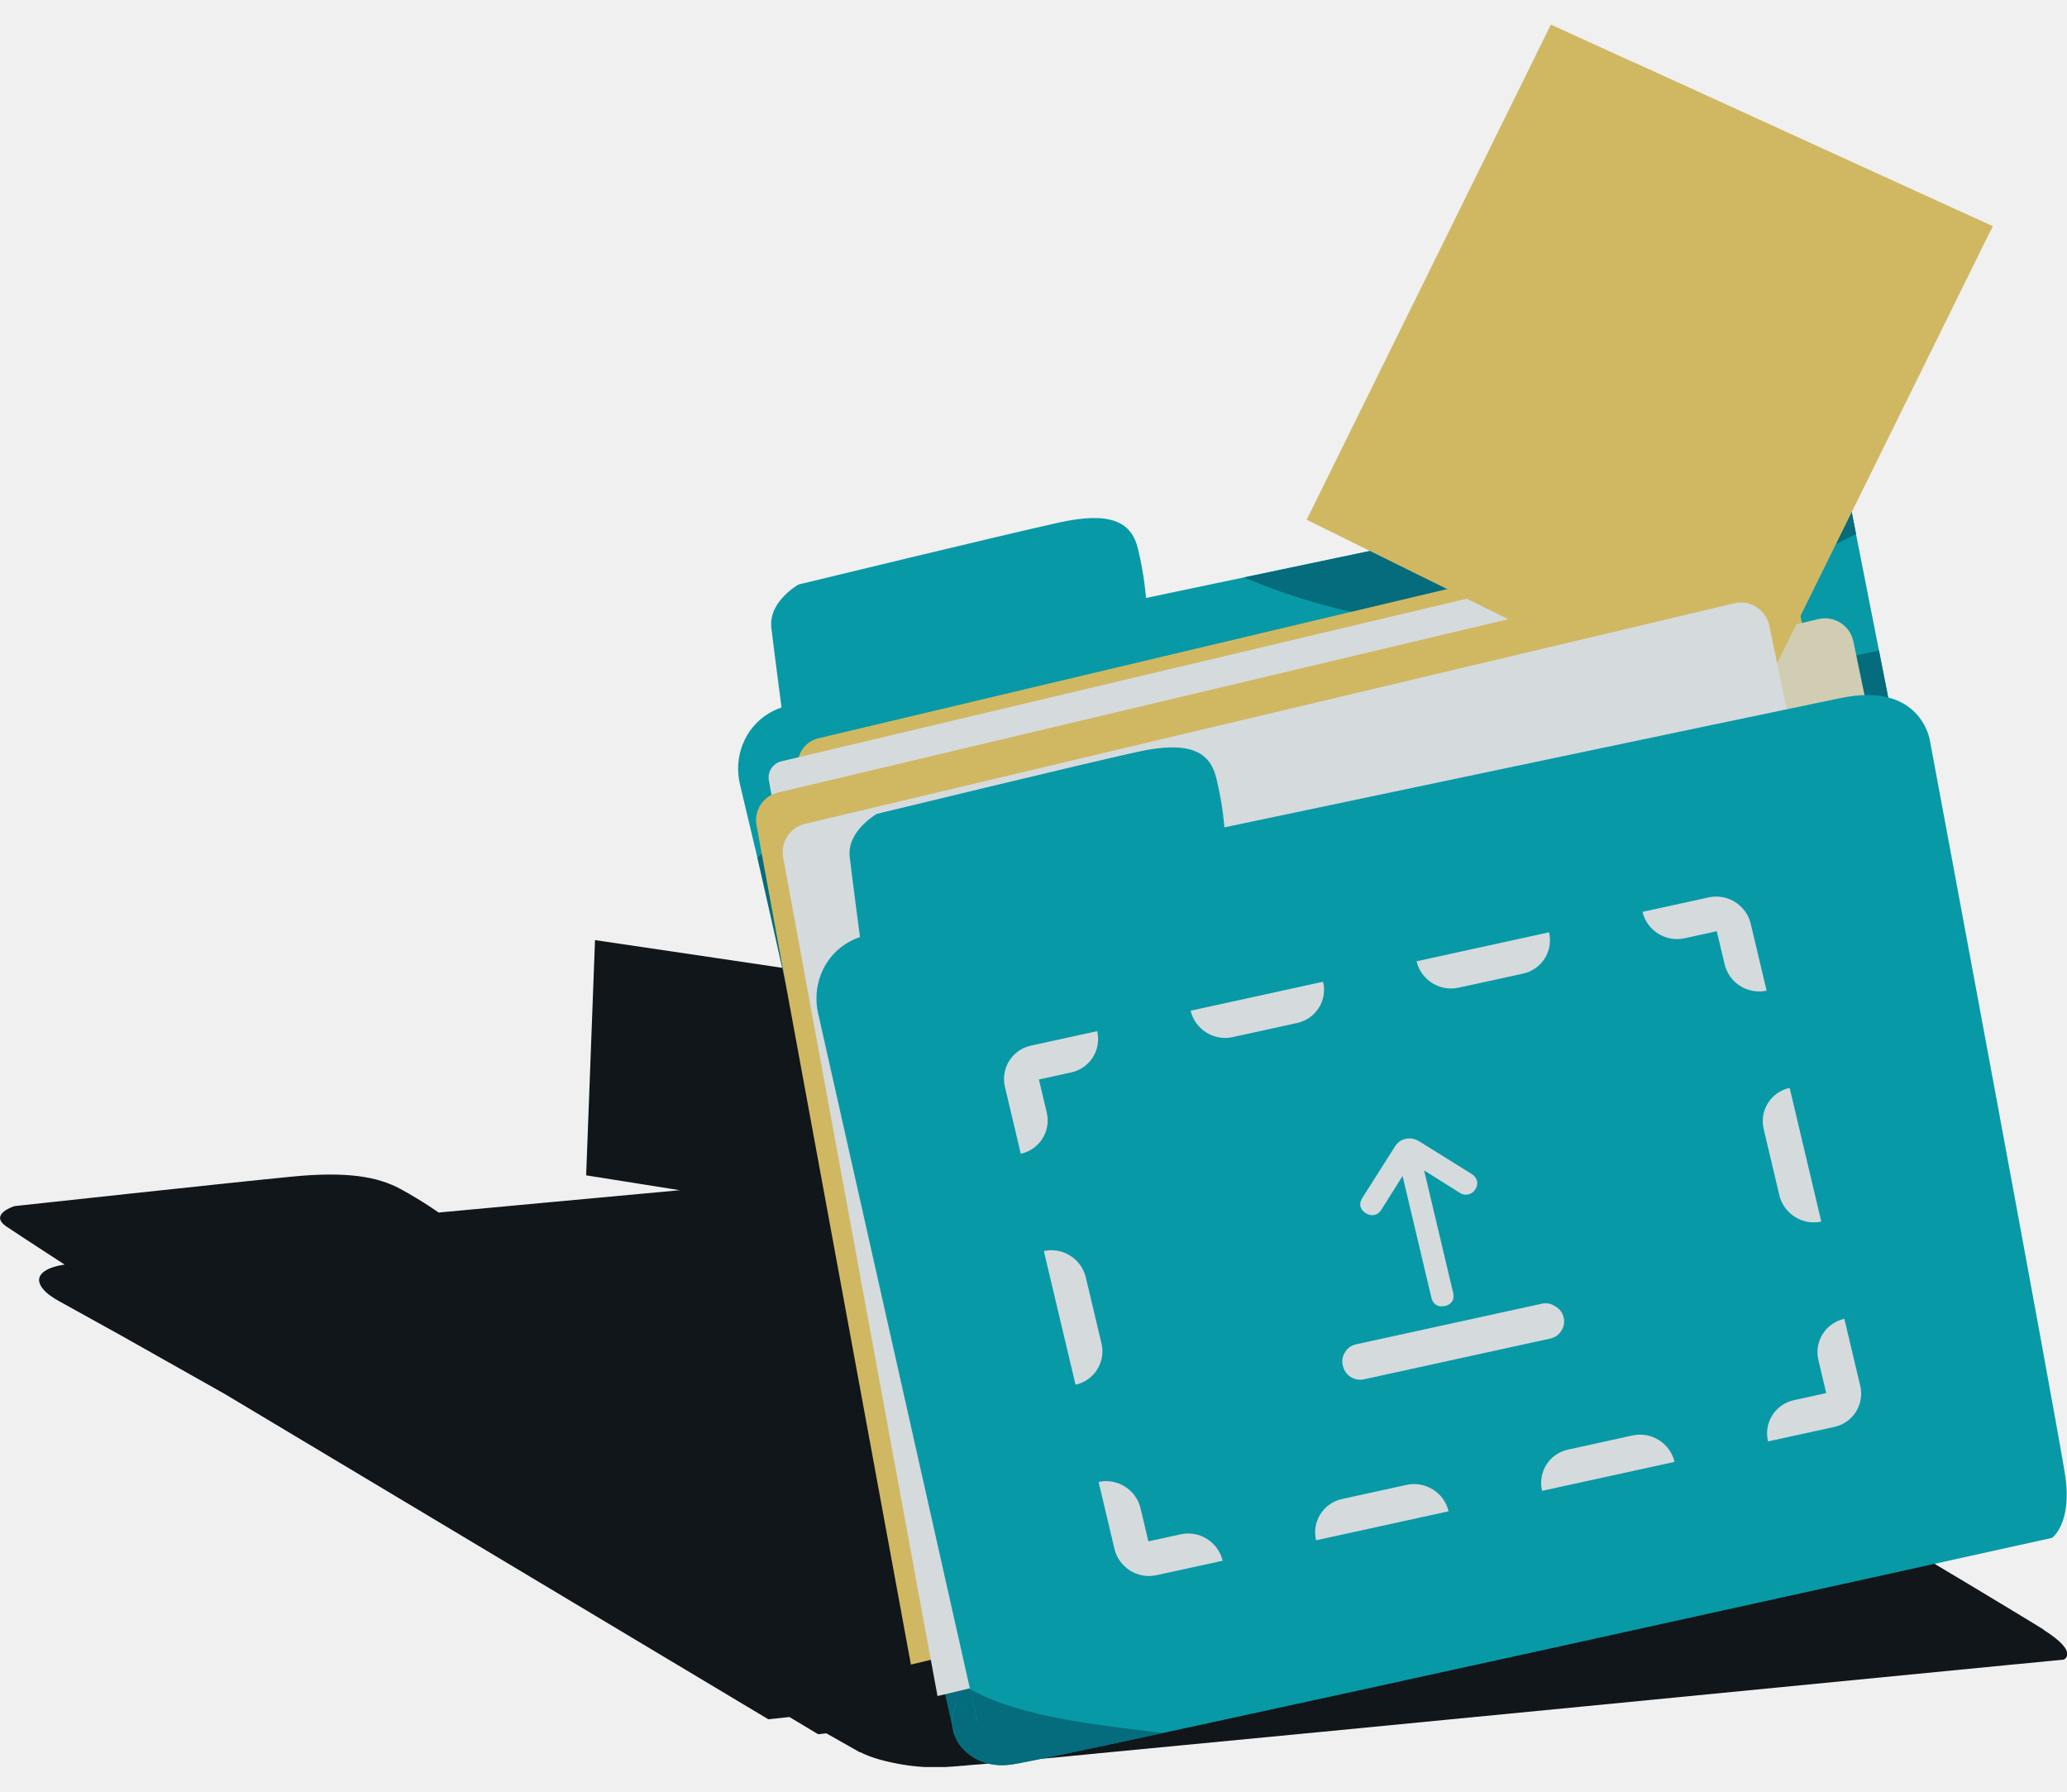
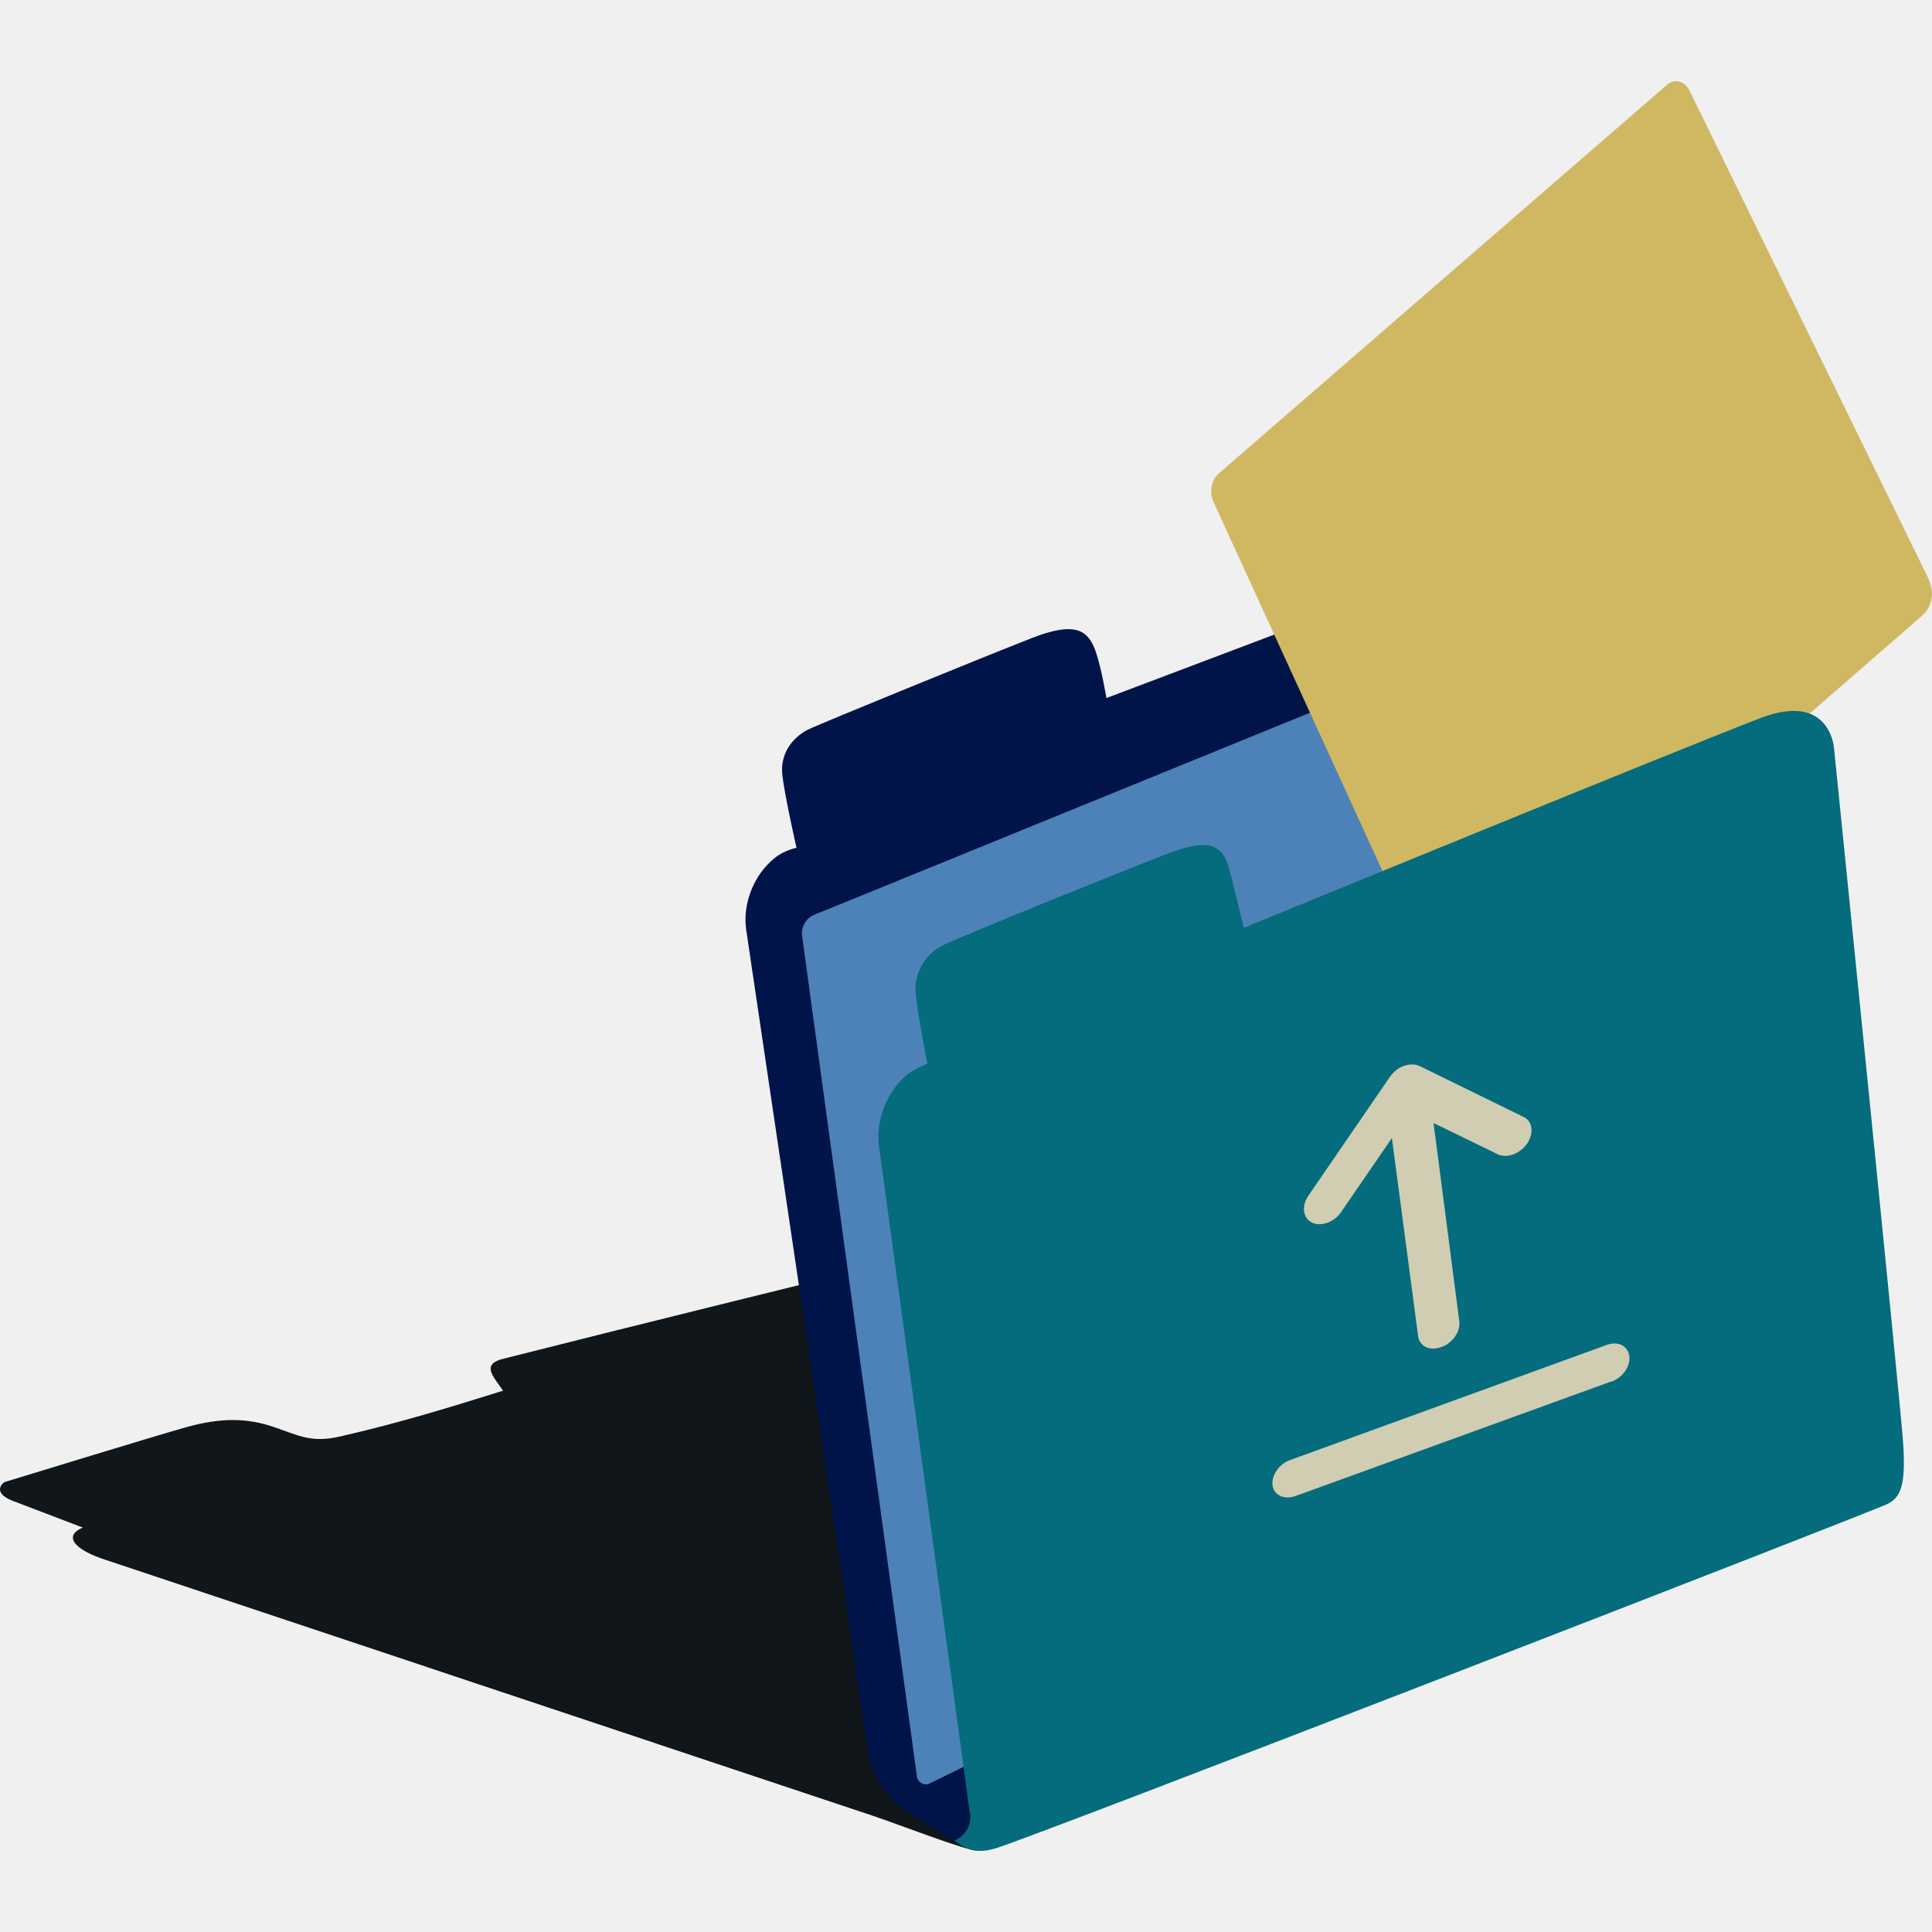
- <svg xmlns="http://www.w3.org/2000/svg" width="45" height="39" viewBox="0 0 45 39" fill="none">
-   <g clip-path="url(#clip0_4038_89571)">
-     <path d="M44.488 35.469C44.39 35.407 44.118 35.242 43.718 35C43.669 34.971 43.614 34.939 43.563 34.907C43.348 34.776 43.1 34.627 42.828 34.464C42.76 34.423 42.689 34.382 42.618 34.339C42.477 34.254 42.327 34.164 42.175 34.074C41.715 33.797 41.206 33.494 40.669 33.174C40.4 33.013 40.125 32.847 39.847 32.681C37.795 31.455 35.489 30.08 33.873 29.113C33.578 28.939 33.306 28.776 33.064 28.63C32.272 28.158 31.782 27.864 31.782 27.864C31.782 27.864 31.235 27.52 30.162 27.424C30.116 27.398 30.07 27.369 30.024 27.343C29.8 27.211 29.585 27.086 29.381 26.964C29.381 26.964 29.381 26.964 29.378 26.964C29.365 26.955 29.349 26.946 29.335 26.938C27.966 26.134 27.029 25.583 26.888 25.502L26.994 22.711L27 22.548L15.592 20.853L12.954 20.463L12.761 25.583L14.8 25.907C13.711 26.009 12.69 26.102 11.843 26.18C10.466 26.308 9.549 26.393 9.549 26.393C9.549 26.393 9.228 26.16 8.719 25.88C8.207 25.604 7.529 25.496 6.348 25.612C5.164 25.726 0.316 26.253 0.316 26.253C0.316 26.253 -0.259 26.431 0.147 26.702C0.553 26.973 1.407 27.526 1.407 27.526C1.407 27.526 1.285 27.541 1.151 27.584C0.702 27.733 0.768 28.036 1.279 28.318L2.651 29.078L4.908 30.351L16.727 37.423L17.187 37.374L17.813 37.749L17.99 37.729L18.716 38.14H18.73C18.847 38.201 18.989 38.253 19.152 38.3C19.296 38.341 19.46 38.376 19.637 38.407C19.93 38.457 20.265 38.483 20.622 38.46C20.641 38.46 20.665 38.457 20.693 38.454C20.701 38.454 20.709 38.454 20.717 38.454C20.739 38.454 20.763 38.451 20.791 38.448C20.802 38.448 20.815 38.448 20.829 38.445C20.856 38.445 20.883 38.44 20.916 38.437C20.932 38.437 20.948 38.437 20.965 38.434C20.997 38.434 21.033 38.428 21.068 38.425C21.087 38.425 21.109 38.422 21.131 38.419C21.166 38.416 21.204 38.413 21.245 38.41C21.27 38.41 21.294 38.407 21.319 38.405C21.362 38.402 21.411 38.396 21.457 38.393C21.479 38.393 21.501 38.39 21.526 38.387C21.585 38.381 21.648 38.376 21.713 38.37C21.727 38.37 21.741 38.37 21.757 38.367C21.923 38.352 22.103 38.335 22.299 38.317C22.32 38.317 22.345 38.311 22.369 38.311C22.44 38.306 22.514 38.297 22.59 38.291C22.631 38.288 22.672 38.282 22.715 38.279C22.775 38.274 22.837 38.268 22.9 38.262C22.952 38.256 23.006 38.253 23.061 38.247C23.121 38.242 23.18 38.236 23.24 38.23C23.289 38.224 23.338 38.221 23.387 38.215C23.455 38.209 23.526 38.204 23.597 38.195C23.657 38.189 23.72 38.183 23.779 38.177C23.815 38.175 23.85 38.172 23.888 38.166C29.354 37.647 40.024 36.602 43.672 36.246C43.808 36.232 43.928 36.22 44.045 36.211C44.238 36.194 44.404 36.176 44.535 36.162C44.788 36.136 44.929 36.124 44.929 36.124C44.929 36.124 45.278 35.975 44.496 35.48L44.488 35.469Z" fill="#101619" />
-   </g>
-   <path d="M17.013 15.401C17.013 15.401 16.895 15.433 16.74 15.526C16.213 15.842 15.966 16.473 16.109 17.071L20.849 37.023C20.849 37.023 21.301 38.206 21.433 38.183C22.528 37.981 44.072 33.252 44.072 33.252C44.072 33.252 44.513 32.941 44.358 31.898C44.204 30.856 40.306 11.115 40.306 11.115C40.306 11.115 40.111 9.843 38.378 10.2C36.645 10.556 24.949 13.016 24.949 13.016C24.949 13.016 24.917 12.523 24.772 11.937C24.627 11.351 24.166 11.131 23.064 11.372C21.96 11.613 17.383 12.723 17.383 12.723C17.383 12.723 16.724 13.096 16.793 13.666C16.861 14.236 17.015 15.401 17.015 15.401H17.013Z" fill="#0899A7" />
-   <path d="M30.105 13.45C31.334 13.655 32.603 13.707 33.846 13.605C35.213 13.491 36.56 13.178 37.853 12.723C38.502 12.496 39.138 12.235 39.761 11.944C39.979 11.842 40.192 11.731 40.408 11.624C40.344 11.297 40.308 11.115 40.308 11.115C40.308 11.115 40.113 9.843 38.38 10.2C37.114 10.461 30.539 11.842 27.082 12.569C28.052 12.978 29.067 13.277 30.105 13.45Z" fill="#046C7C" />
-   <path d="M34.063 15.066C32.907 15.132 31.747 15.166 30.588 15.18C29.439 15.194 28.292 15.171 27.142 15.18C25.359 15.194 23.565 15.366 21.839 15.834C20.215 16.273 18.657 16.988 17.337 18.04C17.042 18.276 16.755 18.403 16.49 18.669L20.769 37.739L21.432 38.18C22.532 38.017 44.071 33.249 44.071 33.249C44.071 33.249 44.512 32.938 44.357 31.895C44.241 31.111 42.006 19.741 40.907 14.16C38.656 14.662 36.362 14.935 34.063 15.069V15.066Z" fill="#046C7C" />
-   <path d="M38.831 11.647C38.831 11.647 38.829 11.629 38.827 11.62L38.72 11.113L38.636 10.714C38.504 10.091 37.895 9.694 37.273 9.823L32.832 10.757C32.21 10.889 31.812 11.497 31.942 12.12L32.062 12.69L17.818 16.07C17.514 16.142 17.321 16.44 17.375 16.747L20.744 35.045L42.597 29.793L38.831 11.643V11.647Z" fill="#D0B863" />
-   <path d="M20.146 35.498L16.739 16.989C16.705 16.8 16.823 16.616 17.012 16.571L37.761 11.649C37.959 11.601 38.156 11.728 38.199 11.928L42.002 30.247" fill="#D5DADD" />
-   <path d="M37.891 12.706C37.887 12.651 37.88 12.597 37.866 12.542L37.746 12.047C37.612 11.497 37.058 11.161 36.508 11.295L33.676 11.986C33.126 12.12 32.79 12.674 32.924 13.223L32.978 13.444L16.936 17.251C16.615 17.326 16.411 17.641 16.47 17.964L19.831 36.233L41.684 30.981L37.891 12.706Z" fill="#D0B863" />
-   <path d="M22.241 37.262L18.881 19.007C18.82 18.675 19.029 18.355 19.358 18.276L39.585 13.476C39.932 13.394 40.278 13.615 40.35 13.964L44.096 32.011" fill="#D0CDB3" />
-   <path d="M33.764 0.535L28.447 11.313L37.921 15.987L43.379 4.926L33.764 0.535Z" fill="#D0B863" />
-   <path d="M41.458 7.305C40.722 8.406 39.775 9.351 38.773 10.21C38.262 10.648 37.735 11.064 37.199 11.468C36.679 11.861 36.154 12.256 35.612 12.617C34.914 13.083 34.165 13.487 33.365 13.737L37.922 15.986L43.38 4.924L42.948 4.727C42.453 5.585 42.008 6.476 41.456 7.302L41.458 7.305Z" fill="#D0B863" />
-   <path d="M37.137 4.033C37.748 5.008 38.829 5.587 39.978 5.559C40.93 5.537 41.989 5.494 42.466 5.41C42.713 5.366 42.963 5.316 43.209 5.264L43.377 4.923L35.568 1.357C35.724 1.753 36.483 2.997 37.133 4.033H37.137Z" fill="#D0B863" />
-   <path d="M20.41 36.918L17.05 18.663C16.989 18.331 17.198 18.011 17.527 17.932L37.754 13.132C38.102 13.05 38.447 13.271 38.52 13.621L42.265 31.667" fill="#D5DADD" />
-   <path d="M18.724 20.398C18.724 20.398 18.578 20.437 18.397 20.555C17.906 20.877 17.681 21.484 17.811 22.056L21.279 37.483L20.845 37.02L20.802 37.122C20.668 37.445 20.727 37.822 20.97 38.072C21.186 38.294 21.524 38.483 22.036 38.406C23.135 38.242 44.675 33.474 44.675 33.474C44.675 33.474 45.115 33.163 44.961 32.121C44.806 31.078 42.013 16.107 42.013 16.107C42.013 16.107 41.817 14.835 40.084 15.192C38.351 15.549 26.656 18.009 26.656 18.009C26.656 18.009 26.624 17.516 26.478 16.93C26.333 16.344 25.872 16.123 24.77 16.364C23.666 16.605 19.09 17.715 19.09 17.715C19.09 17.715 18.431 18.088 18.499 18.658C18.567 19.228 18.722 20.393 18.722 20.393L18.724 20.398Z" fill="#0899A7" />
-   <path d="M25.209 37.71C24.65 37.637 24.089 37.576 23.532 37.485C22.922 37.387 22.306 37.26 21.724 37.044C21.518 36.967 21.316 36.879 21.123 36.77L21.284 37.483L20.85 37.019L20.807 37.122C20.673 37.444 20.732 37.821 20.975 38.071C21.191 38.294 21.529 38.482 22.04 38.405C22.283 38.369 23.53 38.107 25.322 37.721C25.286 37.717 25.247 37.712 25.211 37.708L25.209 37.71Z" fill="#046C7C" />
-   <path fill-rule="evenodd" clip-rule="evenodd" d="M24.95 34.302C24.839 34.293 24.733 34.26 24.638 34.207C24.613 34.194 24.589 34.178 24.566 34.162C24.478 34.099 24.402 34.018 24.346 33.922C24.336 33.906 24.327 33.889 24.319 33.872C24.294 33.822 24.275 33.769 24.262 33.712L23.917 32.257C24.325 32.168 24.734 32.425 24.831 32.832L25.001 33.55L25.704 33.397C26.112 33.307 26.521 33.565 26.618 33.972L25.176 34.287C25.119 34.299 25.062 34.305 25.007 34.305C24.988 34.304 24.969 34.304 24.95 34.302ZM31.537 32.896C31.441 32.489 31.031 32.232 30.623 32.321L29.218 32.628C28.809 32.718 28.556 33.12 28.652 33.527L31.537 32.896ZM36.456 31.82C36.36 31.413 35.95 31.156 35.542 31.245L34.137 31.553C33.728 31.642 33.475 32.044 33.572 32.451L36.456 31.82ZM38.962 23.68C38.553 23.769 38.3 24.172 38.397 24.578L38.737 26.015C38.834 26.421 39.243 26.679 39.651 26.59L38.962 23.68ZM30.839 20.924C30.936 21.331 31.345 21.588 31.753 21.499L33.159 21.192C33.567 21.102 33.82 20.7 33.724 20.293L30.839 20.924ZM25.92 22C26.017 22.407 26.426 22.664 26.834 22.575L28.24 22.267C28.648 22.178 28.901 21.776 28.805 21.369L25.92 22ZM22.223 25.113C22.632 25.024 22.885 24.622 22.788 24.215L22.618 23.497L23.321 23.343C23.729 23.254 23.982 22.852 23.886 22.445L22.443 22.76C22.387 22.773 22.333 22.791 22.283 22.814C22.266 22.823 22.249 22.831 22.233 22.84C22.137 22.895 22.057 22.968 21.995 23.056C21.979 23.078 21.964 23.102 21.95 23.126C21.899 23.22 21.867 23.325 21.86 23.434C21.858 23.453 21.858 23.472 21.858 23.49C21.858 23.546 21.865 23.602 21.878 23.658L22.223 25.113ZM22.725 27.231C23.134 27.141 23.543 27.399 23.639 27.805L23.98 29.242C24.076 29.648 23.823 30.051 23.415 30.14L22.725 27.231ZM35.758 19.848C35.855 20.255 36.264 20.513 36.673 20.423L37.375 20.27L37.546 20.988C37.642 21.395 38.051 21.652 38.46 21.563L38.115 20.108C38.102 20.052 38.082 19.998 38.058 19.948C38.049 19.931 38.04 19.914 38.031 19.898C37.975 19.802 37.899 19.721 37.81 19.658C37.787 19.642 37.763 19.627 37.738 19.613C37.643 19.56 37.537 19.527 37.426 19.518C37.408 19.516 37.389 19.515 37.37 19.515C37.314 19.515 37.257 19.521 37.201 19.533L35.758 19.848ZM40.153 28.707C39.745 28.796 39.492 29.198 39.588 29.605L39.758 30.323L39.056 30.477C38.647 30.566 38.394 30.968 38.491 31.375L39.933 31.06C39.99 31.047 40.043 31.029 40.093 31.006C40.11 30.997 40.127 30.989 40.143 30.98C40.239 30.925 40.32 30.852 40.382 30.764C40.398 30.742 40.413 30.718 40.426 30.694C40.478 30.601 40.509 30.496 40.517 30.386C40.518 30.367 40.519 30.349 40.519 30.33C40.518 30.274 40.511 30.218 40.498 30.162L40.153 28.707Z" fill="#D5DADD" />
-   <path fill-rule="evenodd" clip-rule="evenodd" d="M32.042 25.555L32.04 25.554L30.902 24.846L30.902 24.846C30.808 24.787 30.707 24.766 30.602 24.789C30.497 24.812 30.417 24.872 30.364 24.965L29.66 26.073L29.66 26.073C29.625 26.128 29.603 26.193 29.619 26.262C29.635 26.33 29.685 26.378 29.741 26.411C29.796 26.445 29.857 26.46 29.922 26.446C29.986 26.432 30.035 26.392 30.069 26.338L30.535 25.598L31.162 28.244C31.177 28.306 31.207 28.366 31.266 28.403C31.325 28.44 31.392 28.441 31.455 28.428C31.517 28.414 31.577 28.384 31.613 28.327C31.65 28.269 31.65 28.202 31.636 28.14L31.004 25.476L31.78 25.964C31.834 25.998 31.897 26.014 31.962 26C32.029 25.985 32.082 25.947 32.118 25.89C32.152 25.836 32.171 25.773 32.156 25.707C32.14 25.641 32.095 25.592 32.042 25.555Z" fill="#D5DADD" />
-   <path fill-rule="evenodd" clip-rule="evenodd" d="M33.569 28.377C33.673 28.354 33.773 28.375 33.861 28.436C33.955 28.489 34.016 28.57 34.041 28.673C34.066 28.781 34.049 28.884 33.987 28.973C33.932 29.059 33.851 29.114 33.75 29.136L29.705 30.021C29.599 30.044 29.497 30.03 29.407 29.973C29.316 29.916 29.259 29.83 29.234 29.724C29.21 29.623 29.225 29.527 29.279 29.44C29.332 29.345 29.417 29.285 29.525 29.261L33.569 28.377Z" fill="#D5DADD" />
-   <defs>
-     <clipPath id="clip0_4038_89571">
-       <rect width="45" height="18" fill="white" transform="translate(0 20.4629)" />
-     </clipPath>
-   </defs>
+ <svg xmlns="http://www.w3.org/2000/svg" width="45" height="45" viewBox="0 0 45 45" fill="none">
+   <path fill-rule="evenodd" clip-rule="evenodd" d="M26.668 32.424C26.668 32.424 26.305 32.274 25.751 32.221L26.455 31.762C26.807 31.528 26.433 31.197 25.538 30.941L22.04 29.289C21.763 29.214 21.454 29.193 21.347 29.257C18.159 30.046 14.928 30.835 11.654 31.666C11.249 31.805 11.462 32.029 11.718 32.392C10.396 32.807 9.191 33.17 7.922 33.458C7.24 33.618 6.941 33.426 6.365 33.234C5.768 33.031 5.16 33.01 4.328 33.245C3.497 33.479 0.095 34.524 0.095 34.524C0.095 34.524 -0.225 34.759 0.308 34.962C0.842 35.164 1.929 35.58 1.929 35.58C1.929 35.58 1.844 35.612 1.78 35.665C1.545 35.857 1.823 36.124 2.441 36.326L20.345 42.298C20.857 42.468 22.595 43.14 22.755 43.098C23.554 42.884 39.507 36.092 39.507 36.092L26.668 32.413V32.424Z" fill="#101619" />
+   <path d="M38.461 11.535C38.301 11.556 38.13 11.599 37.928 11.674C36.339 12.26 25.771 16.259 25.771 16.259C25.771 16.259 25.665 15.619 25.537 15.224C25.356 14.659 25.046 14.467 24.033 14.862C23.02 15.256 19.075 16.866 18.819 16.994C18.563 17.122 18.158 17.464 18.222 18.05C18.275 18.53 18.552 19.746 18.552 19.746C18.552 19.746 18.254 19.809 18.051 19.98C17.55 20.375 17.294 21.057 17.38 21.654L20.216 40.784C20.301 41.349 20.632 41.861 21.122 42.181C21.751 42.597 22.562 43.098 22.626 43.077C23.628 42.725 41.553 34.781 41.553 34.781C41.553 34.781 41.969 34.397 41.905 33.341C41.841 32.382 40.018 16.024 39.676 12.889C39.644 12.559 39.623 12.377 39.623 12.377C39.623 12.377 39.548 11.386 38.471 11.535H38.461Z" fill="#00144A" />
+   <path d="M40.967 32.081L21.655 41.539C21.527 41.603 21.378 41.518 21.357 41.379L18.68 21.78C18.659 21.588 18.776 21.386 18.957 21.311L38.365 13.399C38.546 13.324 38.717 13.431 38.738 13.633L40.967 32.081Z" fill="#4D82B8" />
+   <path d="M35.752 22.186C34.792 23.017 33.31 22.698 32.776 21.546L28.266 11.693C28.159 11.469 28.213 11.181 28.383 11.032L38.823 1.979C39.004 1.819 39.239 1.883 39.356 2.118L44.89 13.421C45.029 13.709 45.082 14.05 44.762 14.348L35.752 22.186Z" fill="#D0B863" />
+   <path d="M21.592 24.778C21.592 24.778 21.272 24.906 21.101 25.055C20.643 25.45 20.398 26.111 20.472 26.686L22.584 42.191C22.584 42.191 22.712 42.639 22.232 42.873C22.498 43.076 22.744 43.193 23.213 43.044C24.215 42.735 43.697 35.175 43.974 35.025C44.251 34.876 44.401 34.641 44.326 33.586C44.251 32.53 42.716 17.41 42.716 17.41C42.716 17.41 42.62 16.119 41.031 16.716C39.442 17.314 28.971 21.611 28.971 21.611C28.971 21.611 28.758 20.736 28.64 20.267C28.48 19.649 28.15 19.51 27.137 19.905C26.124 20.299 22.285 21.845 21.922 22.037C21.56 22.229 21.293 22.656 21.325 23.093C21.357 23.53 21.602 24.788 21.602 24.788L21.592 24.778Z" fill="#046C7C" />
+   <path d="M37.53 32.177L30.17 34.847C29.91 34.937 29.67 34.827 29.64 34.597C29.61 34.367 29.79 34.097 30.05 34.007L37.42 31.327C37.68 31.227 37.92 31.347 37.95 31.587C37.98 31.827 37.79 32.097 37.52 32.187L37.53 32.177ZM33.56 31.377C33.3 31.477 33.06 31.357 33.03 31.117L32.42 26.507L31.24 28.227C31.08 28.467 30.77 28.577 30.56 28.477C30.35 28.377 30.31 28.097 30.47 27.857L32.37 25.087C32.45 24.967 32.58 24.867 32.7 24.827C32.84 24.777 32.96 24.787 33.06 24.827L35.49 26.017C35.7 26.117 35.73 26.397 35.57 26.637C35.4 26.877 35.1 26.987 34.89 26.887L33.39 26.157L33.99 30.777C34.02 31.017 33.83 31.287 33.57 31.377H33.56Z" fill="#D0CDB3" />
</svg>
